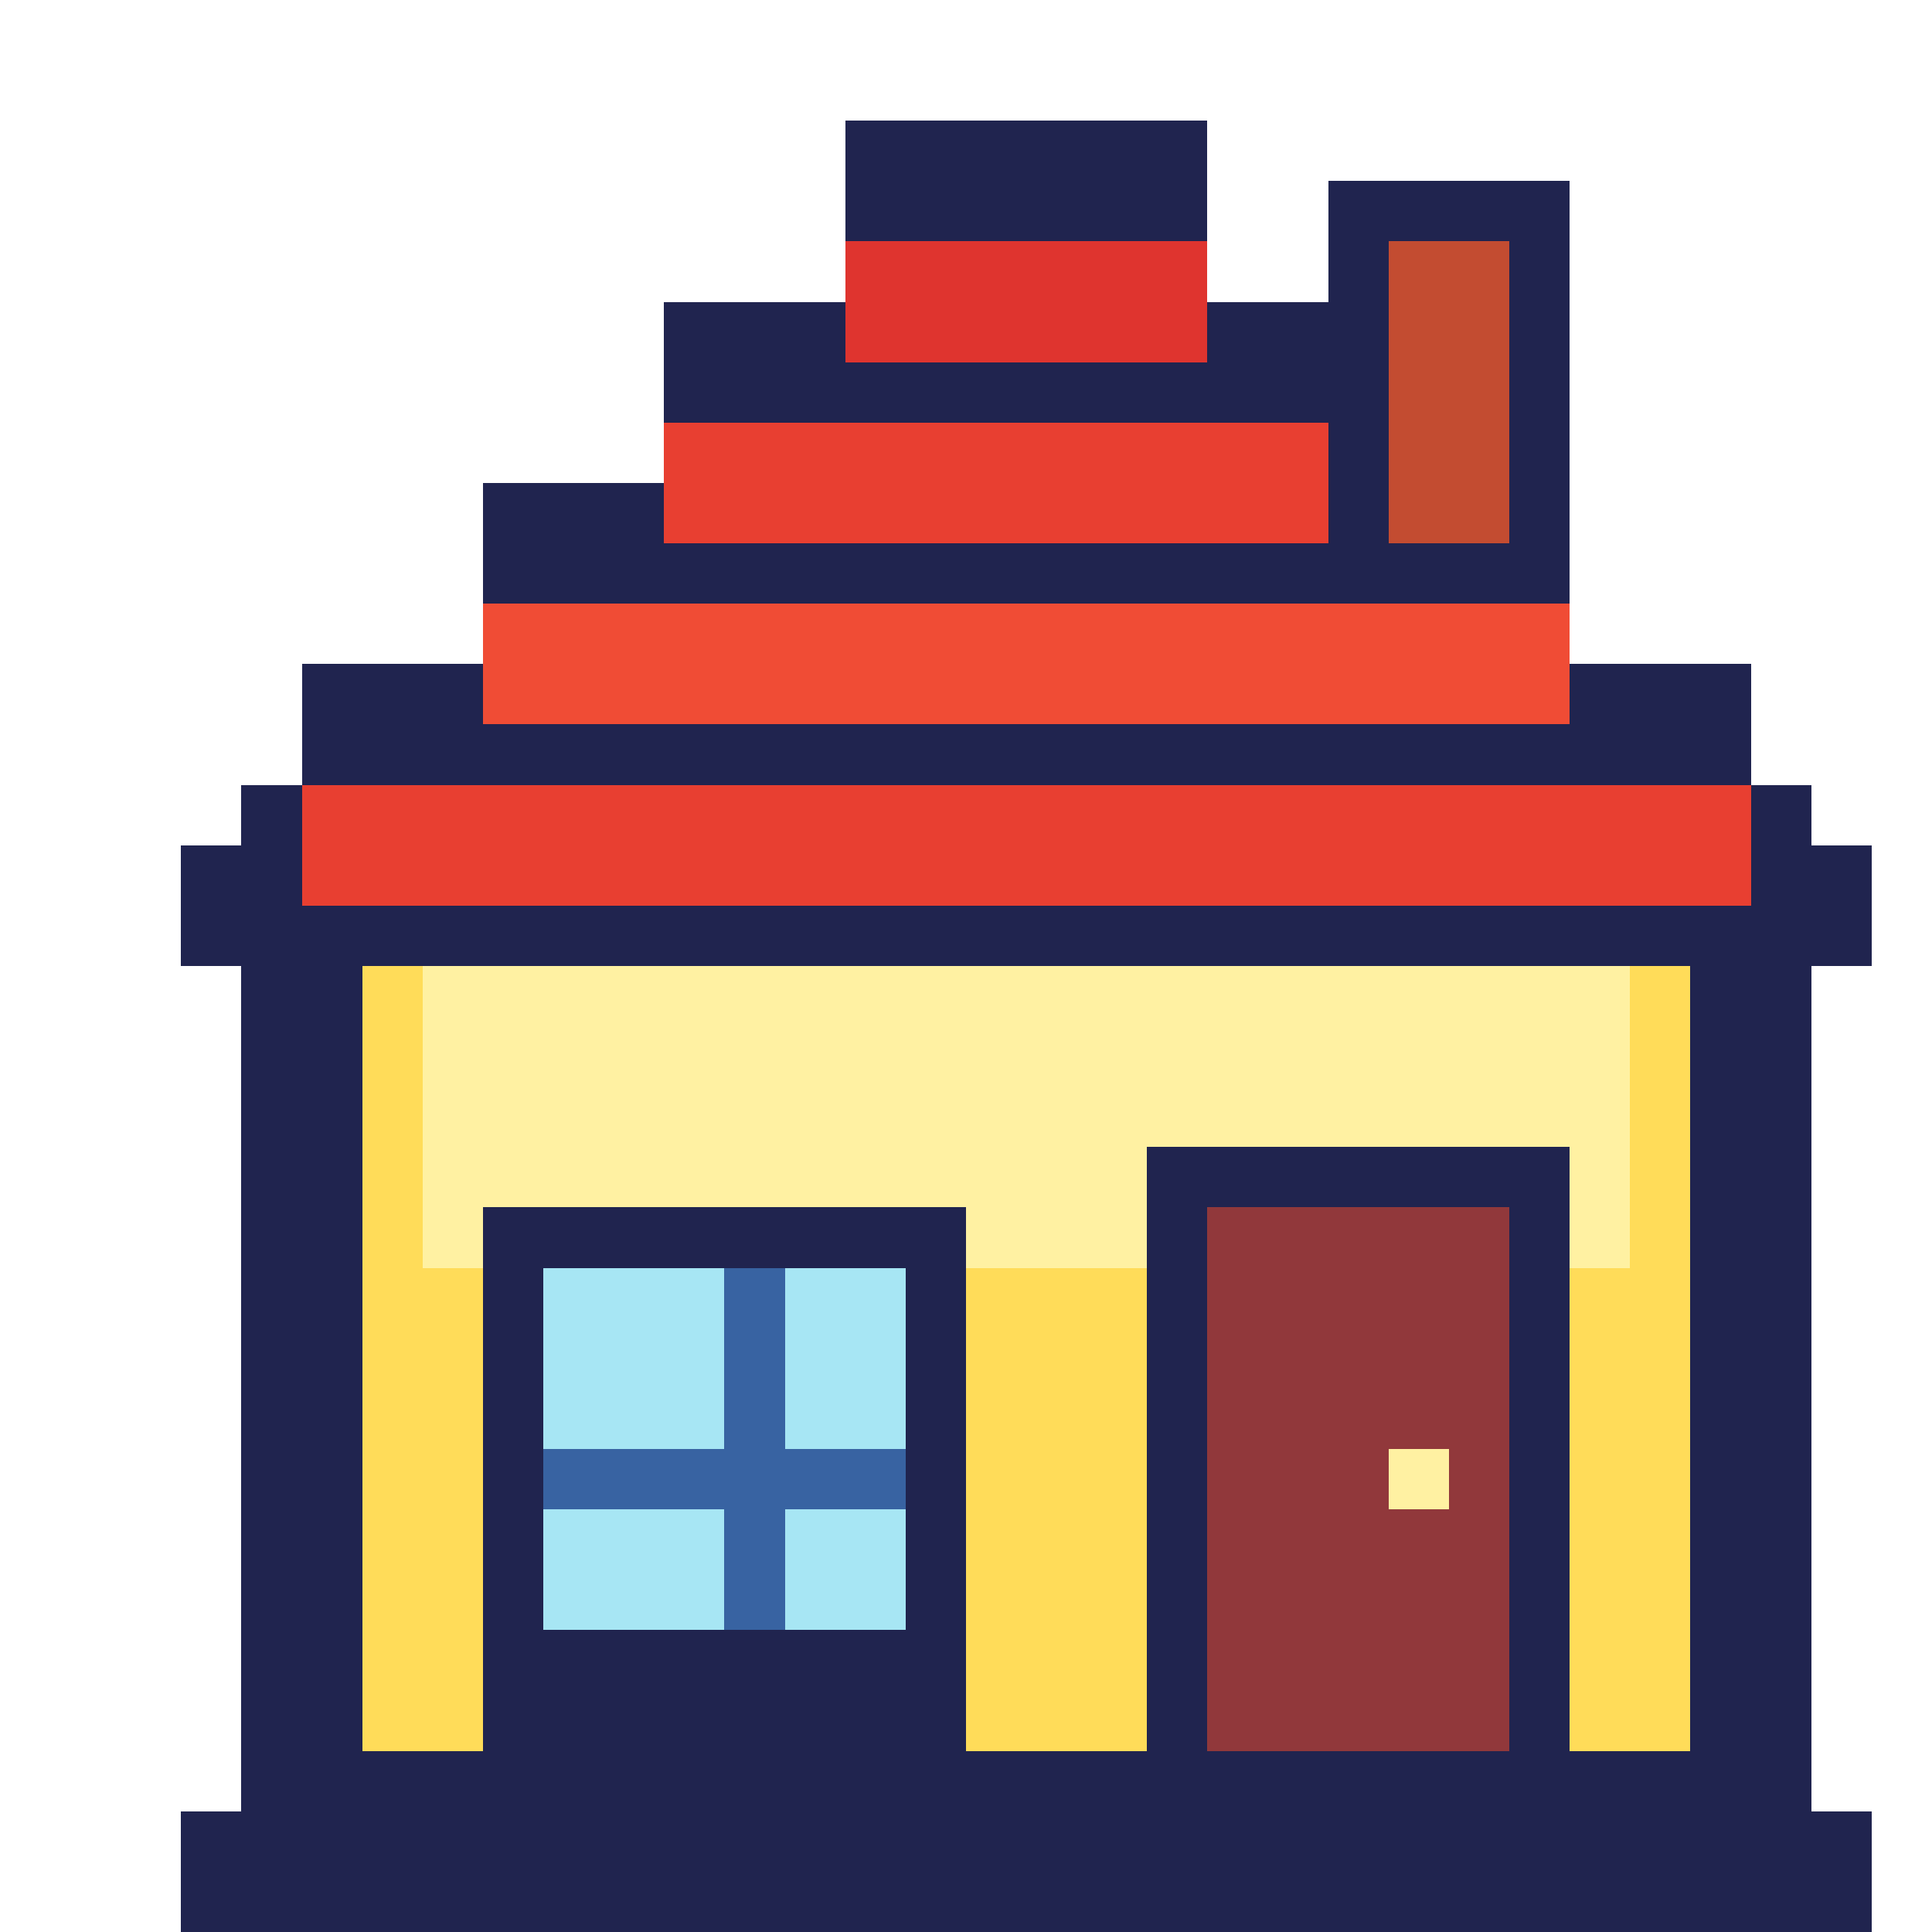
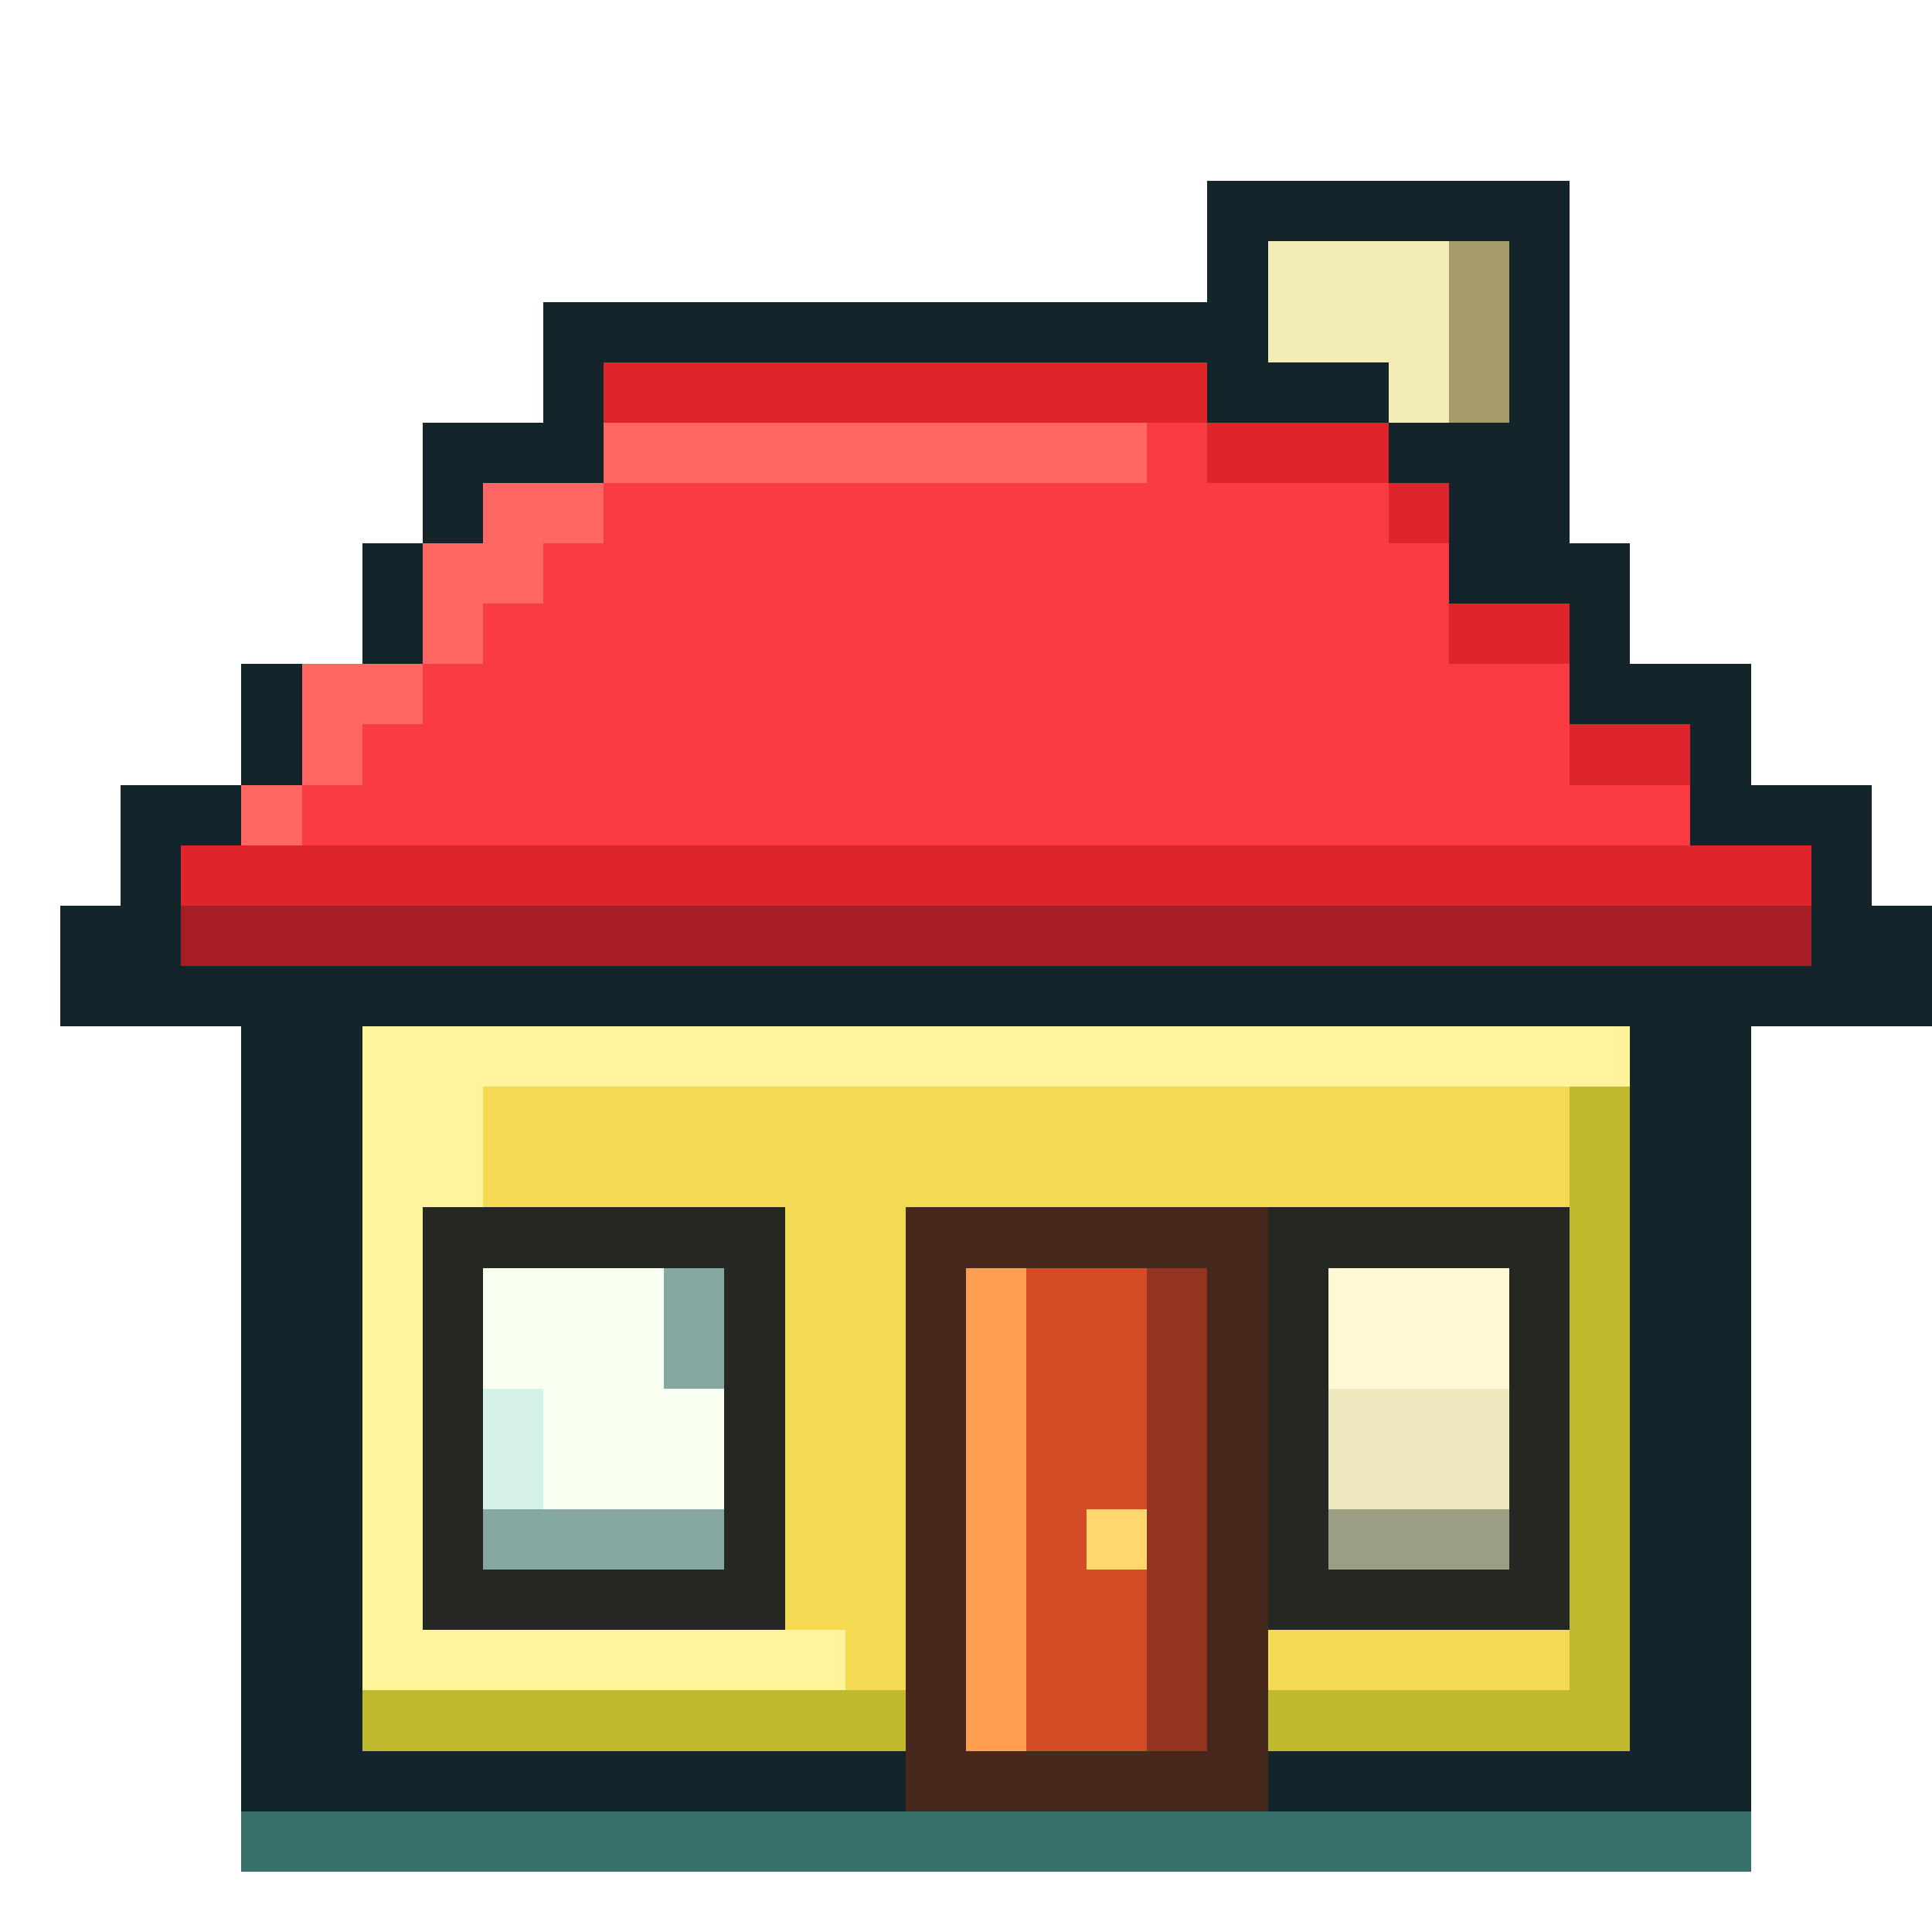
<svg xmlns="http://www.w3.org/2000/svg" width="32" height="32" viewBox="0 0 32 32" shape-rendering="crispEdges">
-   <rect x="4" y="13" width="26" height="18" fill="#20244f" />
-   <rect x="6" y="15" width="22" height="14" fill="#ffdc59" />
-   <rect x="7" y="16" width="20" height="5" fill="#fff1a2" />
-   <rect x="14" y="2" width="6" height="3" fill="#20244f" />
-   <rect x="11" y="5" width="12" height="3" fill="#20244f" />
-   <rect x="8" y="8" width="18" height="3" fill="#20244f" />
-   <rect x="5" y="11" width="24" height="3" fill="#20244f" />
-   <rect x="3" y="14" width="28" height="2" fill="#20244f" />
-   <rect x="14" y="4" width="6" height="2" fill="#df342f" />
-   <rect x="11" y="7" width="12" height="2" fill="#e83f31" />
-   <rect x="8" y="10" width="18" height="2" fill="#f04c35" />
-   <rect x="5" y="13" width="24" height="2" fill="#e83f31" />
-   <rect x="22" y="3" width="4" height="7" fill="#20244f" />
-   <rect x="23" y="4" width="2" height="5" fill="#c34c31" />
-   <rect x="8" y="20" width="8" height="9" fill="#20244f" />
-   <rect x="9" y="21" width="6" height="6" fill="#a7e6f4" />
-   <rect x="12" y="21" width="1" height="6" fill="#3863a2" />
-   <rect x="9" y="24" width="6" height="1" fill="#3863a2" />
-   <rect x="19" y="19" width="7" height="11" fill="#20244f" />
-   <rect x="20" y="20" width="5" height="9" fill="#91383b" />
-   <rect x="23" y="24" width="1" height="1" fill="#fff1a2" />
-   <rect x="3" y="30" width="28" height="2" fill="#20244f" />
+   <path d="M20 3h6v8h-6z" fill="#14242b" />
+   <path d="M21 4h4v6h-4z" fill="#f3edb5" />
+   <path d="M24 4h1v6h-1z" fill="#a79b69" />
+   <path d="M4 15h25v15H4z" fill="#14242b" />
+   <path d="M6 16h21v13H6z" fill="#f4da53" />
+   <path d="M6 16h21v2H6zM6 18h2v10H6zM8 27h6v1H8z" fill="#fff39c" />
+   <path d="M26 18h1v11H6v-1h20z" fill="#bfb92e" />
+   <path d="M9 5h11v1h3v1h2v2h2v2h2v2h2v2h1v2H1v-2h1v-2h2v-2h2V9h1V7h2z" fill="#14242b" />
+   <path d="M10 6h10v1h3v1h1v2h2v2h2v2h2v2H3v-2h2v-2h2v-2h1V8h2z" fill="#de252b" />
+   <path d="M10 7h10v1h3v1h1v2h2v2h2v1H5v-2h2v-2h1V9h2z" fill="#fa3c42" />
+   <path d="M10 7h9v1h-9v1H9v1H8v1H7v1H6v1H5v1H4v-1h1v-2h2V9h1V8h2z" fill="#ff6763" />
+   <path d="M3 15h27v1H3z" fill="#a61e25" />
+   <path d="M7 20h6v7H7zM21 20h5v7h-5z" fill="#252723" />
+   <path d="M8 21h4v5H8z" fill="#d4f2e7" />
+   <path d="M8 21h3v2H8zM9 23h3v2H9z" fill="#f8fff1" />
+   <path d="M8 25h4v1H8zM11 21h1v2h-1z" fill="#85a9a0" />
+   <path d="M22 21h3v5h-3z" fill="#eee9bd" />
+   <path d="M22 21h3v2h-3z" fill="#fff7d5" />
+   <path d="M22 25h3v1h-3z" fill="#9c9e85" />
+   <path d="M15 20h6v10h-6z" fill="#47281d" />
+   <path d="M16 21h4v8h-4z" fill="#d44c26" />
+   <path d="M16 21h1v8h-1z" fill="#ff9d50" />
+   <path d="M19 21h1v8h-1z" fill="#92341f" />
+   <path d="M18 25h1v1h-1z" fill="#ffd76d" />
+   <path d="M4 30h25v1H4z" fill="#38706c" />
</svg>
